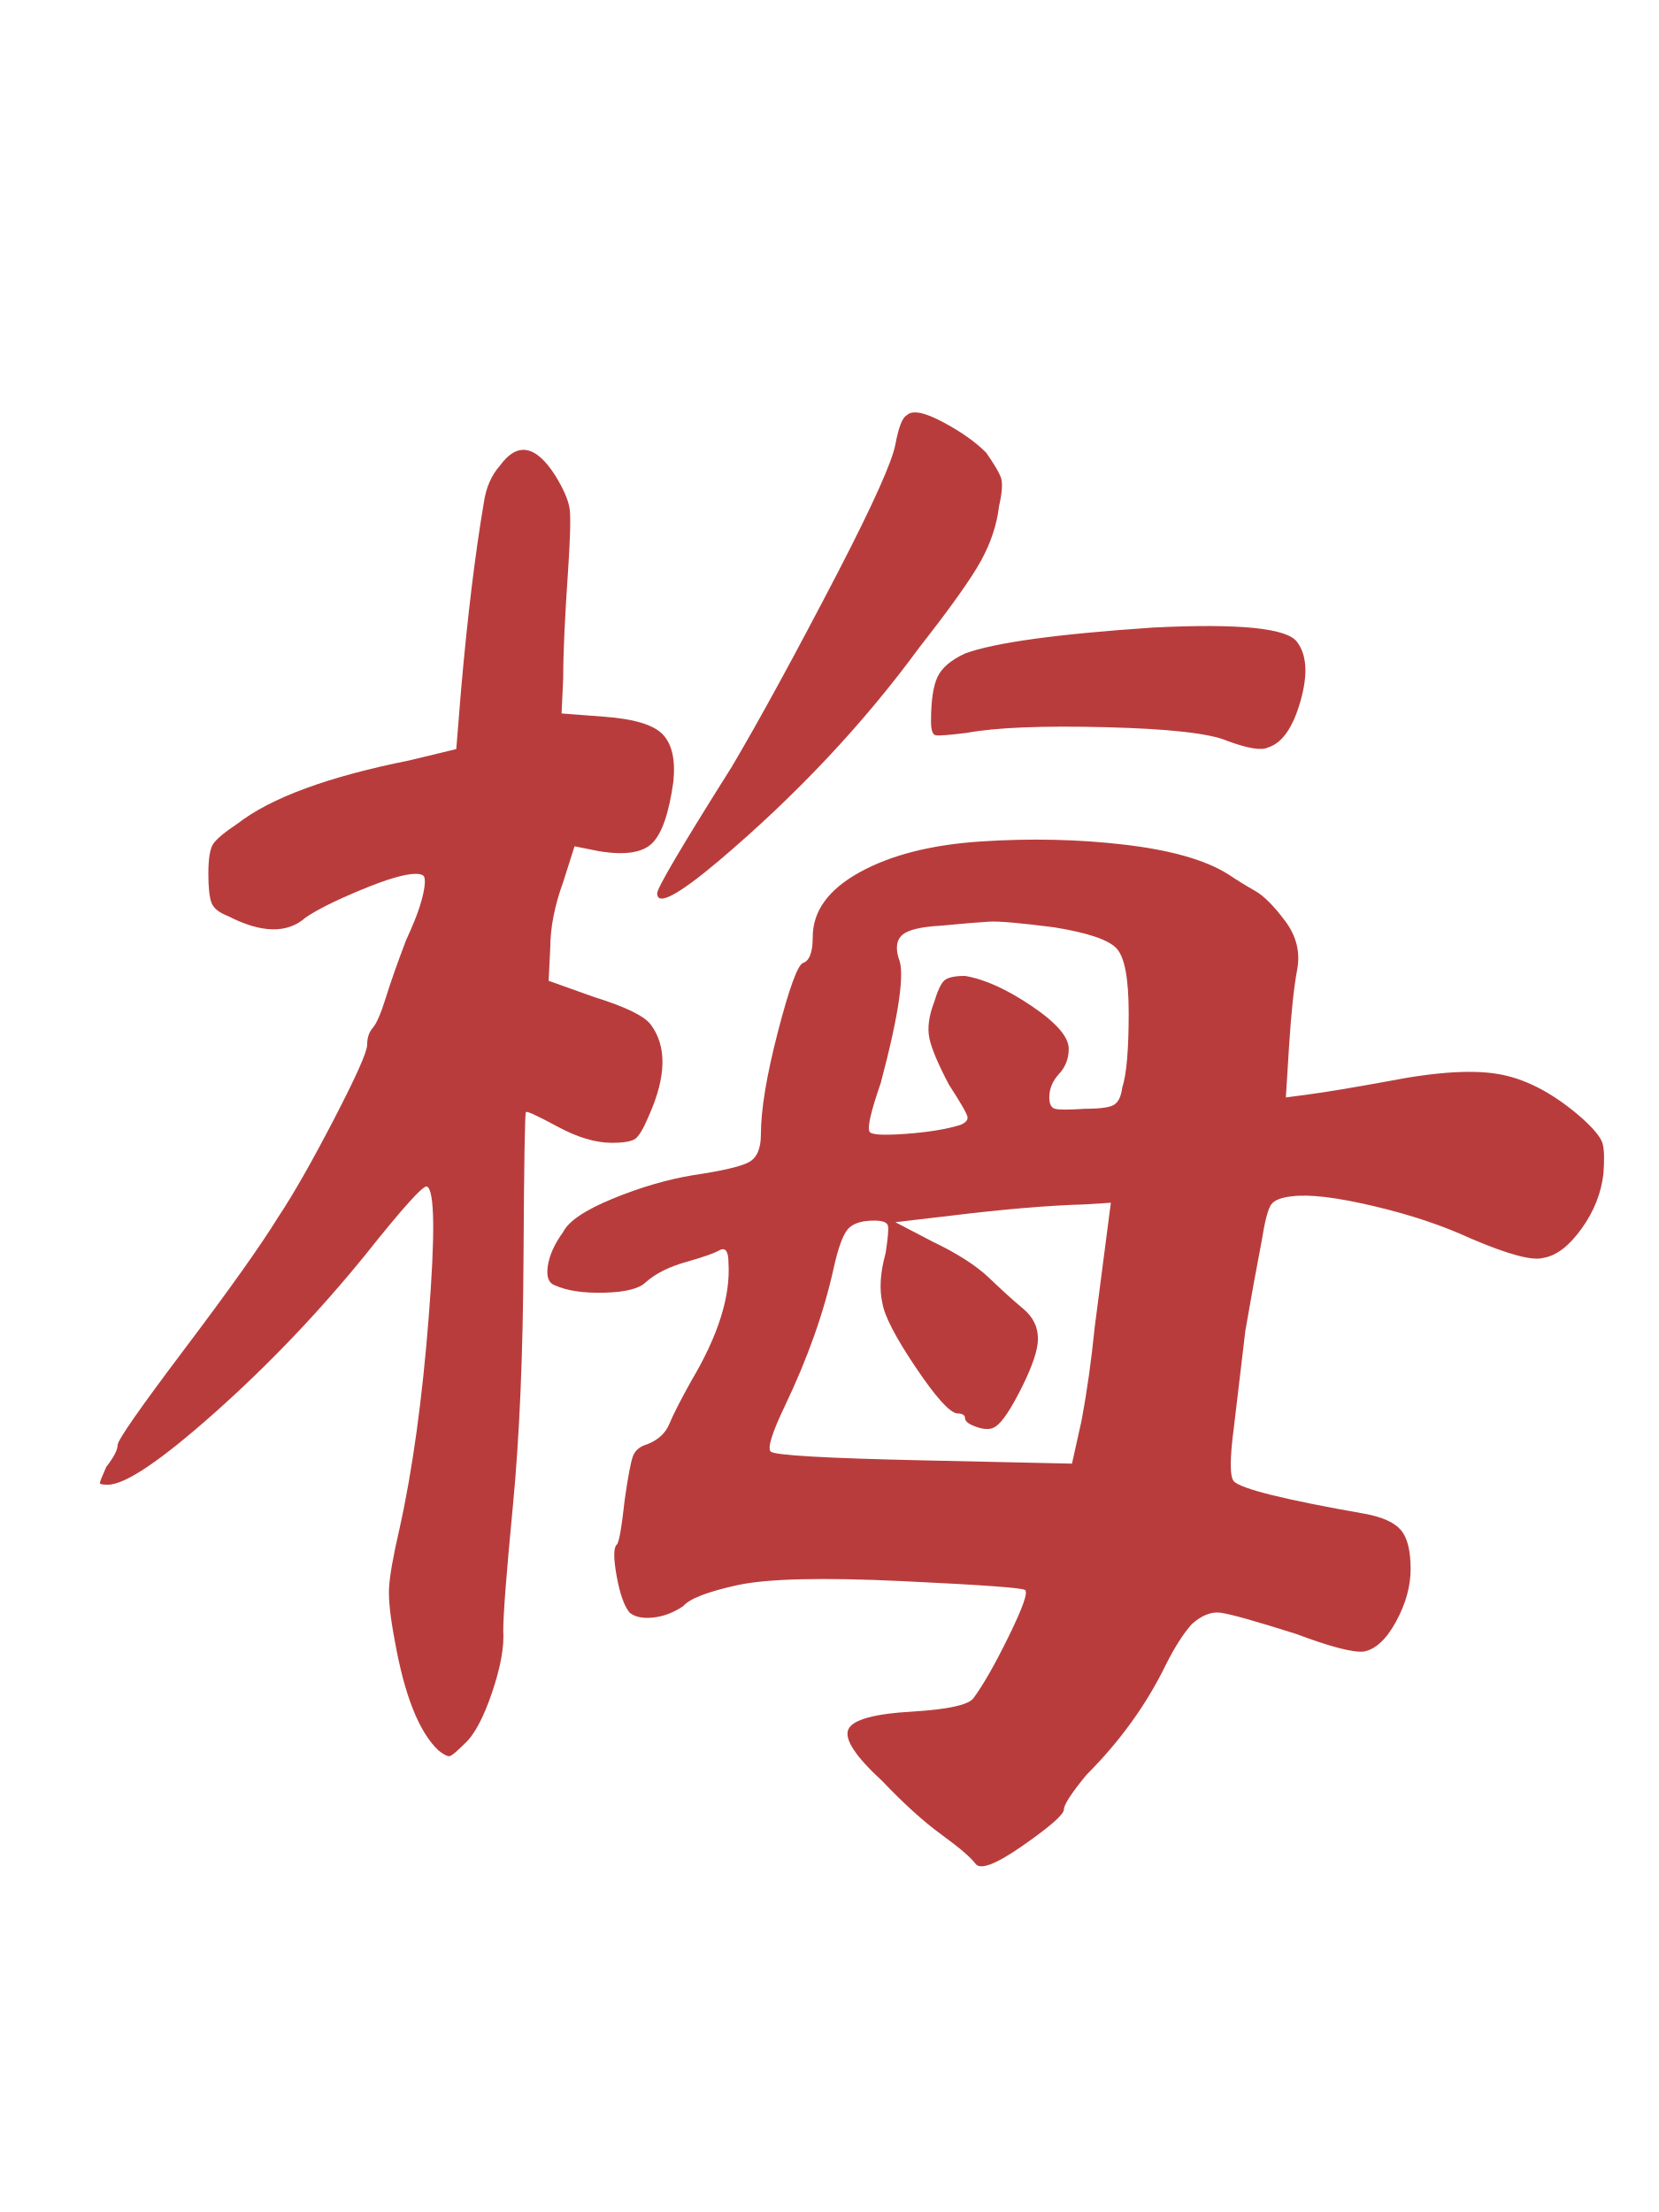
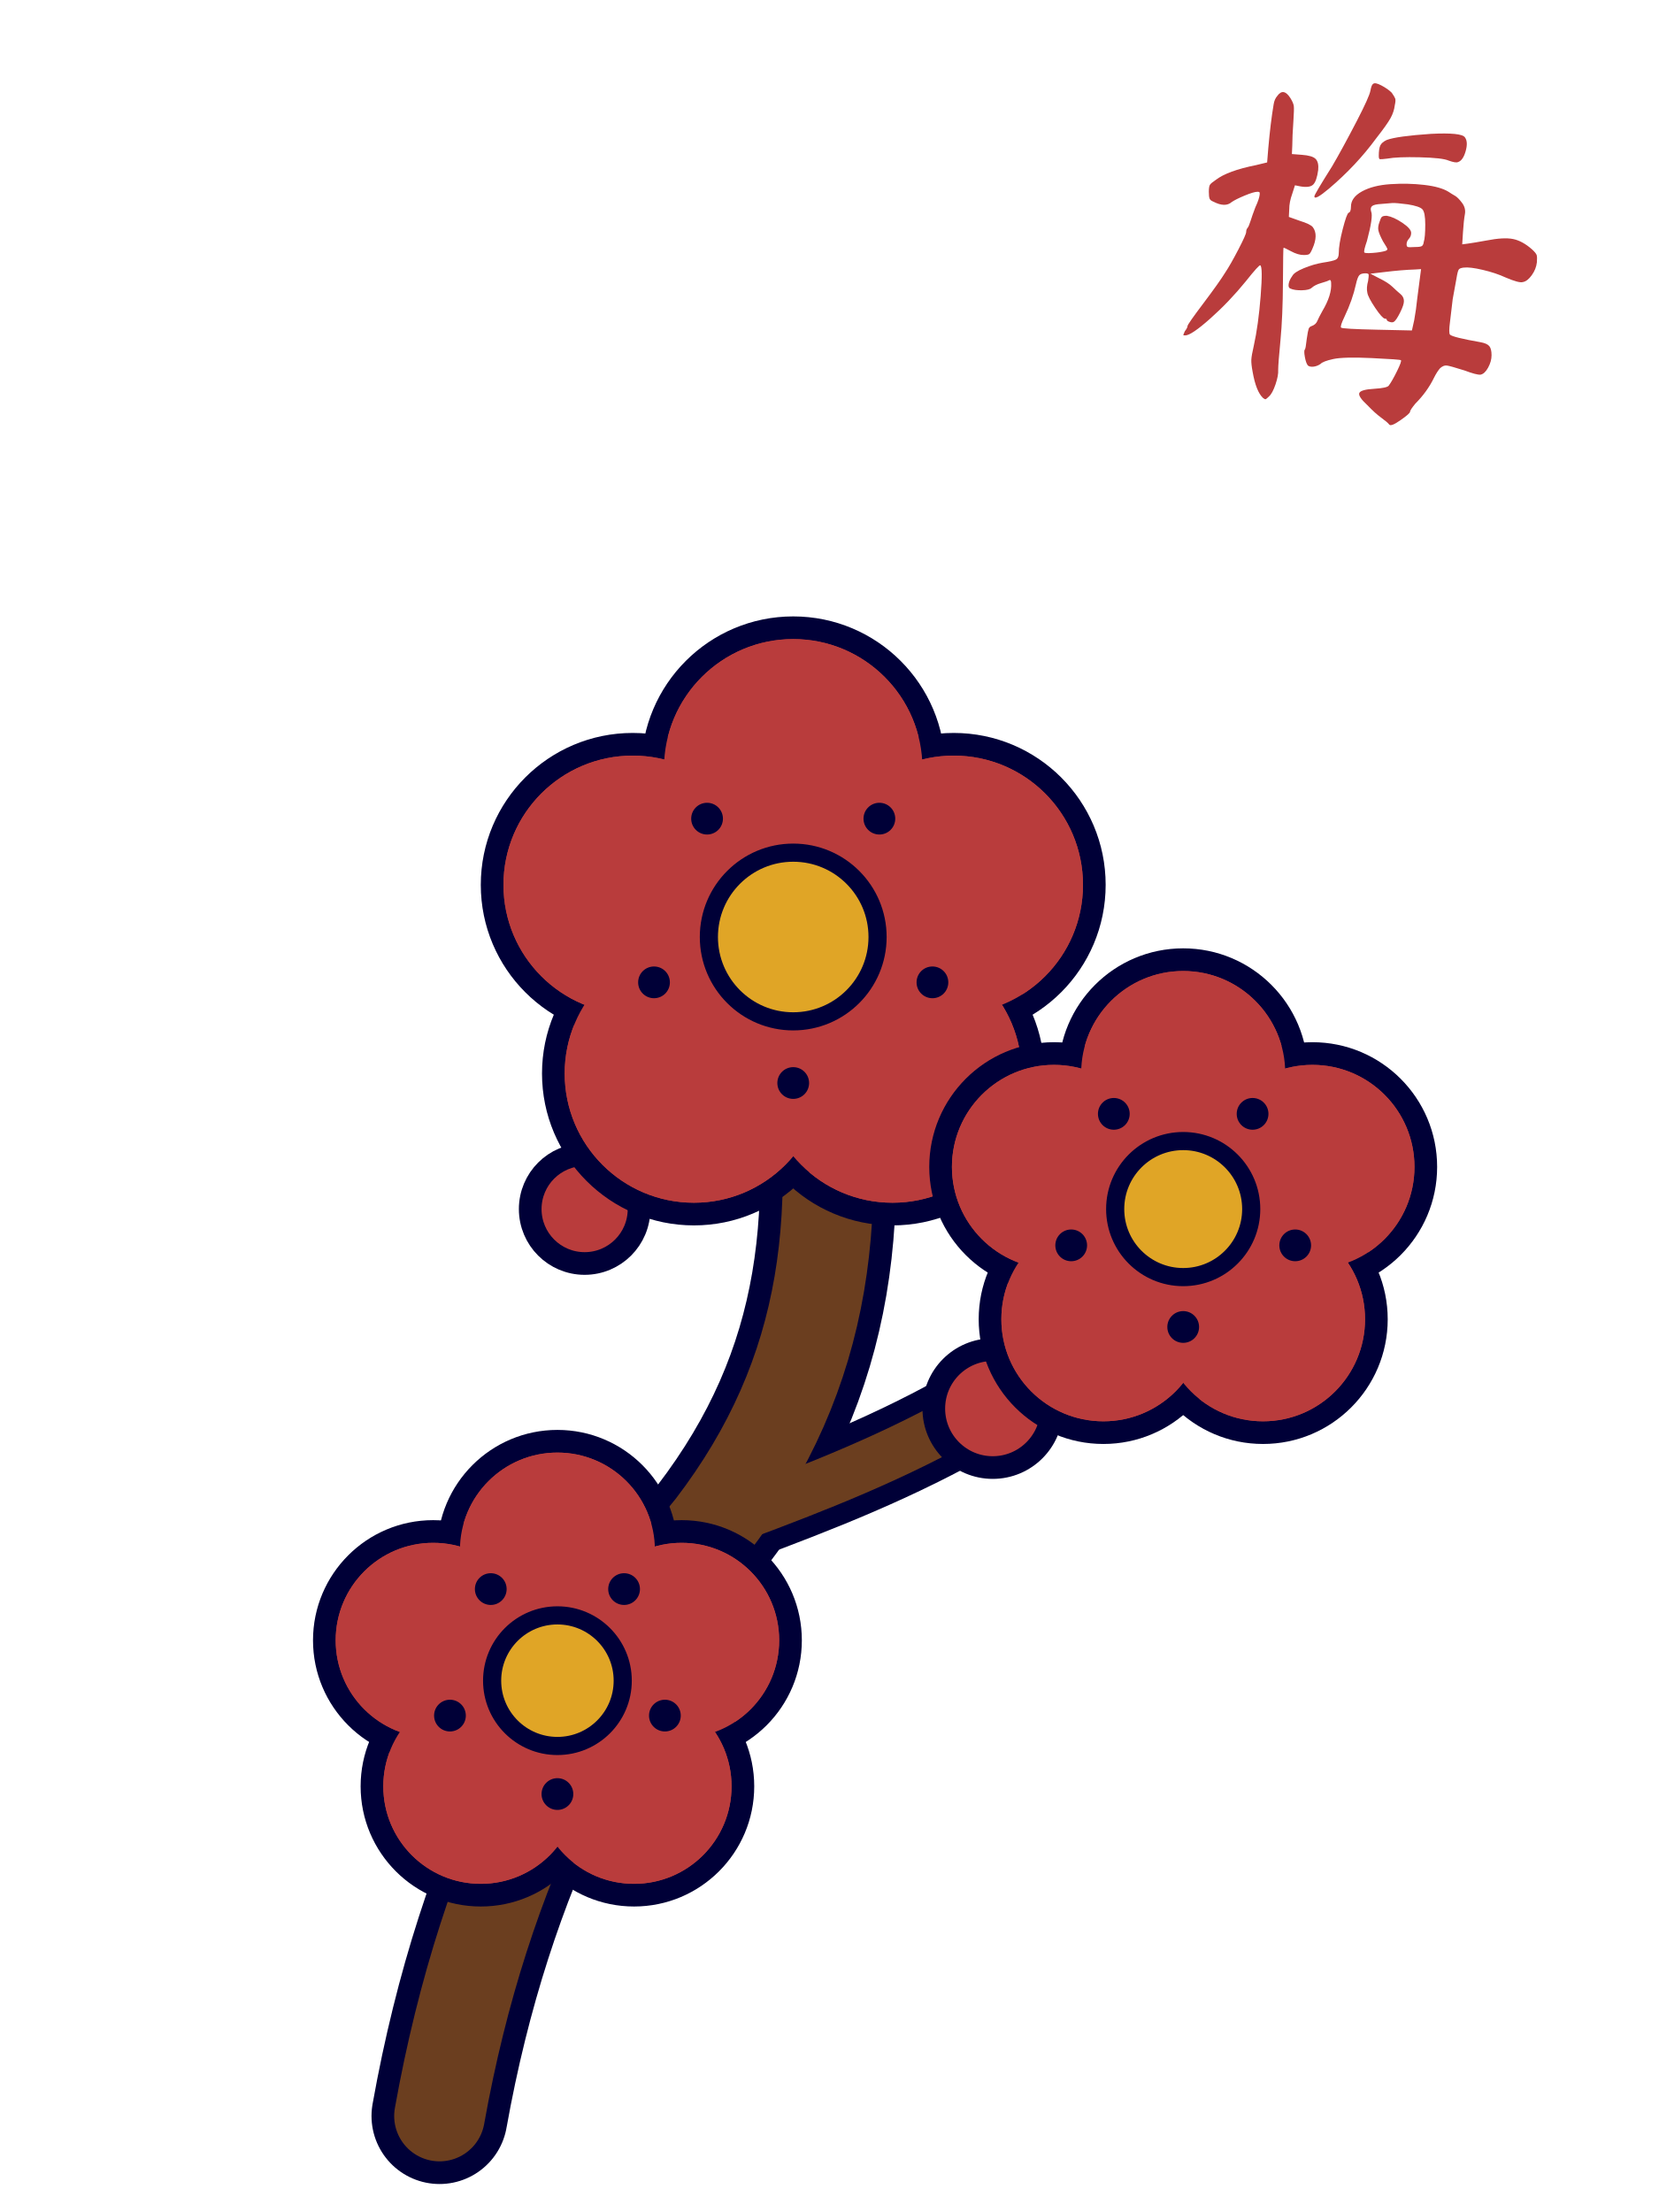
<svg xmlns="http://www.w3.org/2000/svg" width="300" height="400" viewBox="0 0 300 400">
-   <path d="M580 537Q626 540 668.5 535.0Q711 530 732 517Q741 511 749.0 506.5Q757 502 767.5 488.0Q778 474 775.0 458.0Q772 442 770 411L768 379L783 381Q798 383 831 389Q877 398 901.5 393.0Q926 388 951 366Q962 356 963.5 350.5Q965 345 964 332Q962 314 950.5 298.0Q939 282 927 280Q917 277 882 292Q856 304 822.0 312.0Q788 320 772 318Q762 317 759.0 313.0Q756 309 753 290Q748 264 743 235L736 176Q732 146 736 142Q743 135 817 122Q833 119 839.0 112.0Q845 105 845 88Q845 72 836.0 55.5Q827 39 816 37Q806 36 774 48Q736 60 727.5 61.0Q719 62 710 54Q702 45 694 29Q676 -8 645 -39Q631 -56 631.0 -60.5Q631 -65 606.0 -82.5Q581 -100 576.5 -94.0Q572 -88 555.5 -76.0Q539 -64 519 -43Q494 -20 498.0 -11.0Q502 -2 538 0Q570 2 575 8Q584 20 597.0 46.5Q610 73 607 75Q605 77 531.0 80.5Q457 84 429.5 78.0Q402 72 396 65Q387 59 377.5 58.0Q368 57 363 61Q358 67 355.0 83.5Q352 100 355 103Q357 104 360 131Q363 152 365.0 157.5Q367 163 374 165Q384 169 387.5 177.5Q391 186 401 204Q426 246 424 277Q424 287 419 285Q414 282 398.0 277.5Q382 273 373 265Q367 259 347.5 258.5Q328 258 317 263Q311 265 312.5 275.0Q314 285 322 296Q327 306 352.5 316.5Q378 327 402 331Q429 335 436.5 339.0Q444 343 444 356Q444 379 454.5 419.5Q465 460 470 462Q476 464 476 478Q476 502 505.0 518.0Q534 534 580 537ZM625 484Q594 488 585.0 487.5Q576 487 555 485Q537 484 531.5 479.5Q526 475 529 465Q535 452 518 388Q509 362 511 358Q512 355 533.0 356.5Q554 358 567 362Q572 364 571.5 367.0Q571 370 560 387Q550 406 548.0 415.5Q546 425 551 438Q554 448 557.0 451.0Q560 454 570 454Q588 451 611.0 435.5Q634 420 634 409Q634 400 628.0 393.5Q622 387 622 379Q622 373 625.5 372.0Q629 371 644 372Q658 372 662.0 374.5Q666 377 667 385Q671 397 671 431Q671 463 663.5 471.0Q656 479 625 484ZM657 291 660 314 644 313Q610 312 561 306L527 302L550 290Q573 279 585.0 267.5Q597 256 606.0 248.5Q615 241 615 230Q615 220 605.0 200.0Q595 180 589 176Q585 173 577.5 175.5Q570 178 570.0 181.0Q570 184 565 184Q558 185 539.5 212.5Q521 240 519 252Q516 265 521 283Q523 296 522.5 299.5Q522 303 514 303Q502 303 497.5 297.5Q493 292 489 274Q480 233 459 189Q447 164 450.0 160.5Q453 157 545 155L636 153L642 180Q647 207 650 237ZM686 669Q766 673 775 660Q784 648 777.0 623.5Q770 599 757 595Q751 592 732 599Q716 606 657.0 607.5Q598 609 571 604Q555 602 552.0 602.5Q549 603 549 611Q549 630 553.0 638.5Q557 647 570 653Q597 663 686 669ZM283 769Q299 791 317 763Q325 750 326.0 742.0Q327 734 325 704Q322 661 322 638L321 616L347 614Q375 612 383.5 603.0Q392 594 390 574Q386 545 377.0 536.0Q368 527 344 531L329 534L322 512Q314 490 314 471L313 451L341 441Q370 432 376 424Q391 404 375 368Q370 356 366.5 353.5Q363 351 352 351Q337 351 318.5 361.0Q300 371 299.0 370.0Q298 369 297.5 279.5Q297 190 291.0 127.5Q285 65 285 50Q286 35 278.0 11.5Q270 -12 261 -20Q254 -27 252.0 -27.5Q250 -28 245 -24Q227 -7 218 44Q214 65 214.5 76.0Q215 87 221 113Q233 167 239.0 243.5Q245 320 238 324Q235 326 200 282Q157 229 107.0 184.5Q57 140 41 140Q36 140 36.0 141.0Q36 142 40 151Q47 160 47.0 164.5Q47 169 88.5 224.0Q130 279 146 305Q160 326 180.5 365.5Q201 405 201.0 411.5Q201 418 204.5 422.0Q208 426 212.5 440.5Q217 455 225 476Q231 489 233.5 497.0Q236 505 236.5 510.0Q237 515 235.5 516.0Q234 517 231 517Q221 517 197.0 507.0Q173 497 163 490Q146 475 115 491Q107 494 105.0 499.0Q103 504 103 517Q103 531 106.0 535.5Q109 540 121 548Q152 572 227 587L256 594L259 631Q265 699 273 746Q275 760 283 769ZM534 800Q539 805 556.0 796.0Q573 787 583 777Q590 767 592.0 762.0Q594 757 591 744Q589 727 580.0 710.5Q571 694 542 657Q490 586 418 525Q380 493 380 505Q380 510 426 583Q452 627 492 704Q524 766 527.0 782.0Q530 798 534 800Z" fill="#b93c3c" transform="translate(7.5 309.5) scale(0.293 -0.293)" />
+   <g transform="translate(150 258) scale(0.82) translate(-150 -244)">
+     <path d="M64 396 C74 340 96 300 124 266 C150 232 154 196 146 150" fill="none" stroke="#000037" stroke-width="30" stroke-linecap="round" stroke-linejoin="round" />
+     <path d="M124 266 C156 254 196 240 226 204" fill="none" stroke="#000037" stroke-width="20" stroke-linecap="round" stroke-linejoin="round" />
+     <path d="M64 396 C74 340 96 300 124 266 C150 232 154 196 146 150" fill="none" stroke="#6b3e1f" stroke-width="20" stroke-linecap="round" stroke-linejoin="round" />
+     <path d="M124 266 C156 254 196 240 226 204" fill="none" stroke="#6b3e1f" stroke-width="11" stroke-linecap="round" stroke-linejoin="round" />
+     <circle cx="186.0" cy="240.0" r="13.0" fill="#b93c3c" stroke="#000037" stroke-width="5" />
+     <circle cx="96.0" cy="196.0" r="12.0" fill="#b93c3c" stroke="#000037" stroke-width="5" />
+     <circle cx="142.0" cy="98.8" r="31.0" fill="#b93c3c" stroke="#000037" stroke-width="5" />
+     <circle cx="177.4" cy="124.5" r="31.0" fill="#b93c3c" stroke="#000037" stroke-width="5" />
+     <circle cx="163.9" cy="166.1" r="31.0" fill="#b93c3c" stroke="#000037" stroke-width="5" />
+     <circle cx="120.1" cy="166.1" r="31.0" fill="#b93c3c" stroke="#000037" stroke-width="5" />
+     <circle cx="106.6" cy="124.5" r="31.0" fill="#b93c3c" stroke="#000037" stroke-width="5" />
+     <circle cx="142.0" cy="98.8" r="28.5" fill="#b93c3c" stroke="#b93c3c" stroke-width="0" />
+     <circle cx="177.4" cy="124.5" r="28.5" fill="#b93c3c" stroke="#b93c3c" stroke-width="0" />
+     <circle cx="163.9" cy="166.1" r="28.5" fill="#b93c3c" stroke="#b93c3c" stroke-width="0" />
+     <circle cx="120.1" cy="166.1" r="28.5" fill="#b93c3c" stroke="#b93c3c" stroke-width="0" />
+     <circle cx="106.6" cy="124.5" r="28.5" fill="#b93c3c" stroke="#b93c3c" stroke-width="0" />
+     <circle cx="142.0" cy="136.0" r="18.6" fill="#e0a526" stroke="#000037" stroke-width="4" />
+     <circle cx="161.0" cy="109.9" r="3.5" fill="#000037" stroke="#000037" stroke-width="0" />
+     <circle cx="172.7" cy="146.0" r="3.5" fill="#000037" stroke="#000037" stroke-width="0" />
+     <circle cx="142.0" cy="168.2" r="3.5" fill="#000037" stroke="#000037" stroke-width="0" />
+     <circle cx="111.3" cy="146.0" r="3.5" fill="#000037" stroke="#000037" stroke-width="0" />
+     <circle cx="123.0" cy="109.9" r="3.5" fill="#000037" stroke="#000037" stroke-width="0" />
+     <circle cx="228.0" cy="166.0" r="25.0" fill="#b93c3c" stroke="#000037" stroke-width="5" />
+     <circle cx="256.5" cy="186.7" r="25.0" fill="#b93c3c" stroke="#000037" stroke-width="5" />
+     <circle cx="245.6" cy="220.3" r="25.0" fill="#b93c3c" stroke="#000037" stroke-width="5" />
+     <circle cx="210.4" cy="220.3" r="25.0" fill="#b93c3c" stroke="#000037" stroke-width="5" />
+     <circle cx="199.5" cy="186.7" r="25.0" fill="#b93c3c" stroke="#000037" stroke-width="5" />
+     <circle cx="228.0" cy="166.0" r="22.5" fill="#b93c3c" stroke="#b93c3c" stroke-width="0" />
+     <circle cx="256.5" cy="186.7" r="22.5" fill="#b93c3c" stroke="#b93c3c" stroke-width="0" />
+     <circle cx="245.6" cy="220.3" r="22.5" fill="#b93c3c" stroke="#b93c3c" stroke-width="0" />
+     <circle cx="210.4" cy="220.3" r="22.5" fill="#b93c3c" stroke="#b93c3c" stroke-width="0" />
+     <circle cx="199.5" cy="186.7" r="22.5" fill="#b93c3c" stroke="#b93c3c" stroke-width="0" />
+     <circle cx="228.0" cy="196.0" r="15.0" fill="#e0a526" stroke="#000037" stroke-width="4" />
+     <circle cx="243.3" cy="175.0" r="3.5" fill="#000037" stroke="#000037" stroke-width="0" />
+     <circle cx="252.7" cy="204.0" r="3.5" fill="#000037" stroke="#000037" stroke-width="0" />
+     <circle cx="228.0" cy="222.0" r="3.5" fill="#000037" stroke="#000037" stroke-width="0" />
+     <circle cx="203.3" cy="204.0" r="3.5" fill="#000037" stroke="#000037" stroke-width="0" />
+     <circle cx="212.7" cy="175.0" r="3.5" fill="#000037" stroke="#000037" stroke-width="0" />
+     <circle cx="90.0" cy="271.2" r="24.0" fill="#b93c3c" stroke="#000037" stroke-width="5" />
+     <circle cx="117.4" cy="291.1" r="24.0" fill="#b93c3c" stroke="#000037" stroke-width="5" />
+     <circle cx="106.9" cy="323.3" r="24.0" fill="#b93c3c" stroke="#000037" stroke-width="5" />
+     <circle cx="73.1" cy="323.3" r="24.0" fill="#b93c3c" stroke="#000037" stroke-width="5" />
+     <circle cx="62.6" cy="291.1" r="24.0" fill="#b93c3c" stroke="#000037" stroke-width="5" />
+     <circle cx="90.0" cy="271.2" r="21.5" fill="#b93c3c" stroke="#b93c3c" stroke-width="0" />
+     <circle cx="117.4" cy="291.1" r="21.5" fill="#b93c3c" stroke="#b93c3c" stroke-width="0" />
+     <circle cx="106.9" cy="323.3" r="21.5" fill="#b93c3c" stroke="#b93c3c" stroke-width="0" />
+     <circle cx="73.1" cy="323.3" r="21.5" fill="#b93c3c" stroke="#b93c3c" stroke-width="0" />
+     <circle cx="62.6" cy="291.1" r="21.5" fill="#b93c3c" stroke="#b93c3c" stroke-width="0" />
+     <circle cx="90.0" cy="300.0" r="14.4" fill="#e0a526" stroke="#000037" stroke-width="4" />
+     <circle cx="104.7" cy="279.8" r="3.5" fill="#000037" stroke="#000037" stroke-width="0" />
+     <circle cx="113.7" cy="307.7" r="3.5" fill="#000037" stroke="#000037" stroke-width="0" />
+     <circle cx="90.0" cy="325.0" r="3.5" fill="#000037" stroke="#000037" stroke-width="0" />
+     <circle cx="66.3" cy="307.7" r="3.5" fill="#000037" stroke="#000037" stroke-width="0" />
+     <circle cx="75.3" cy="279.8" r="3.5" fill="#000037" stroke="#000037" stroke-width="0" />
+   </g>
+   <path d="M580 537Q626 540 668.5 535.0Q711 530 732 517Q741 511 749.0 506.5Q757 502 767.5 488.0Q778 474 775.0 458.0Q772 442 770 411L768 379L783 381Q798 383 831 389Q877 398 901.5 393.0Q926 388 951 366Q962 356 963.5 350.5Q965 345 964 332Q962 314 950.5 298.0Q939 282 927 280Q917 277 882 292Q856 304 822.0 312.0Q788 320 772 318Q762 317 759.0 313.0Q756 309 753 290Q748 264 743 235L736 176Q732 146 736 142Q743 135 817 122Q833 119 839.0 112.0Q845 105 845 88Q845 72 836.0 55.5Q827 39 816 37Q806 36 774 48Q736 60 727.5 61.0Q719 62 710 54Q702 45 694 29Q676 -8 645 -39Q631 -56 631.0 -60.5Q631 -65 606.0 -82.5Q581 -100 576.5 -94.0Q572 -88 555.5 -76.0Q539 -64 519 -43Q494 -20 498.0 -11.0Q502 -2 538 0Q570 2 575 8Q584 20 597.0 46.5Q610 73 607 75Q605 77 531.0 80.5Q457 84 429.5 78.0Q402 72 396 65Q387 59 377.5 58.0Q368 57 363 61Q358 67 355.0 83.5Q352 100 355 103Q357 104 360 131Q363 152 365.0 157.5Q367 163 374 165Q384 169 387.5 177.5Q391 186 401 204Q426 246 424 277Q424 287 419 285Q414 282 398.0 277.5Q382 273 373 265Q367 259 347.5 258.5Q328 258 317 263Q311 265 312.5 275.0Q314 285 322 296Q327 306 352.5 316.5Q378 327 402 331Q429 335 436.5 339.0Q444 343 444 356Q444 379 454.5 419.5Q465 460 470 462Q476 464 476 478Q476 502 505.0 518.0Q534 534 580 537ZM625 484Q594 488 585.0 487.5Q576 487 555 485Q537 484 531.5 479.5Q526 475 529 465Q535 452 518 388Q509 362 511 358Q512 355 533.0 356.5Q554 358 567 362Q572 364 571.5 367.0Q571 370 560 387Q550 406 548.0 415.5Q546 425 551 438Q554 448 557.0 451.0Q560 454 570 454Q588 451 611.0 435.5Q634 420 634 409Q634 400 628.0 393.5Q622 387 622 379Q622 373 625.5 372.0Q629 371 644 372Q658 372 662.0 374.5Q666 377 667 385Q671 397 671 431Q671 463 663.5 471.0Q656 479 625 484ZM657 291 660 314 644 313Q610 312 561 306L527 302L550 290Q573 279 585.0 267.5Q597 256 606.0 248.5Q615 241 615 230Q615 220 605.0 200.0Q595 180 589 176Q585 173 577.5 175.5Q570 178 570.0 181.0Q570 184 565 184Q558 185 539.5 212.5Q521 240 519 252Q516 265 521 283Q523 296 522.5 299.5Q522 303 514 303Q502 303 497.5 297.5Q493 292 489 274Q480 233 459 189Q447 164 450.0 160.5Q453 157 545 155L636 153L642 180Q647 207 650 237ZM686 669Q766 673 775 660Q784 648 777.0 623.5Q770 599 757 595Q751 592 732 599Q716 606 657.0 607.5Q598 609 571 604Q555 602 552.0 602.5Q549 603 549 611Q549 630 553.0 638.5Q557 647 570 653Q597 663 686 669ZM283 769Q299 791 317 763Q325 750 326.0 742.0Q327 734 325 704Q322 661 322 638L321 616L347 614Q375 612 383.5 603.0Q392 594 390 574Q386 545 377.0 536.0Q368 527 344 531L329 534L322 512Q314 490 314 471L313 451L341 441Q370 432 376 424Q391 404 375 368Q370 356 366.5 353.5Q363 351 352 351Q337 351 318.5 361.0Q300 371 299.0 370.0Q298 369 297.5 279.5Q297 190 291.0 127.5Q285 65 285 50Q286 35 278.0 11.5Q270 -12 261 -20Q254 -27 252.0 -27.5Q250 -28 245 -24Q227 -7 218 44Q214 65 214.5 76.0Q215 87 221 113Q233 167 239.0 243.5Q245 320 238 324Q235 326 200 282Q157 229 107.0 184.5Q57 140 41 140Q36 140 36.0 141.0Q36 142 40 151Q47 160 47.0 164.5Q47 169 88.5 224.0Q130 279 146 305Q160 326 180.5 365.5Q201 405 201.0 411.5Q201 418 204.5 422.0Q208 426 212.5 440.5Q217 455 225 476Q231 489 233.5 497.0Q236 505 236.5 510.0Q237 515 235.5 516.0Q234 517 231 517Q221 517 197.0 507.0Q173 497 163 490Q146 475 115 491Q107 494 105.0 499.0Q103 504 103 517Q103 531 106.0 535.5Q109 540 121 548Q152 572 227 587L256 594L259 631Q265 699 273 746Q275 760 283 769ZM534 800Q539 805 556.0 796.0Q573 787 583 777Q590 767 592.0 762.0Q594 757 591 744Q589 727 580.0 710.5Q571 694 542 657Q490 586 418 525Q380 493 380 505Q380 510 426 583Q452 627 492 704Q524 766 527.0 782.0Q530 798 534 800Z" fill="#b93c3c" transform="translate(211.5 70.3) scale(0.0689 -0.0689)" />
</svg>
